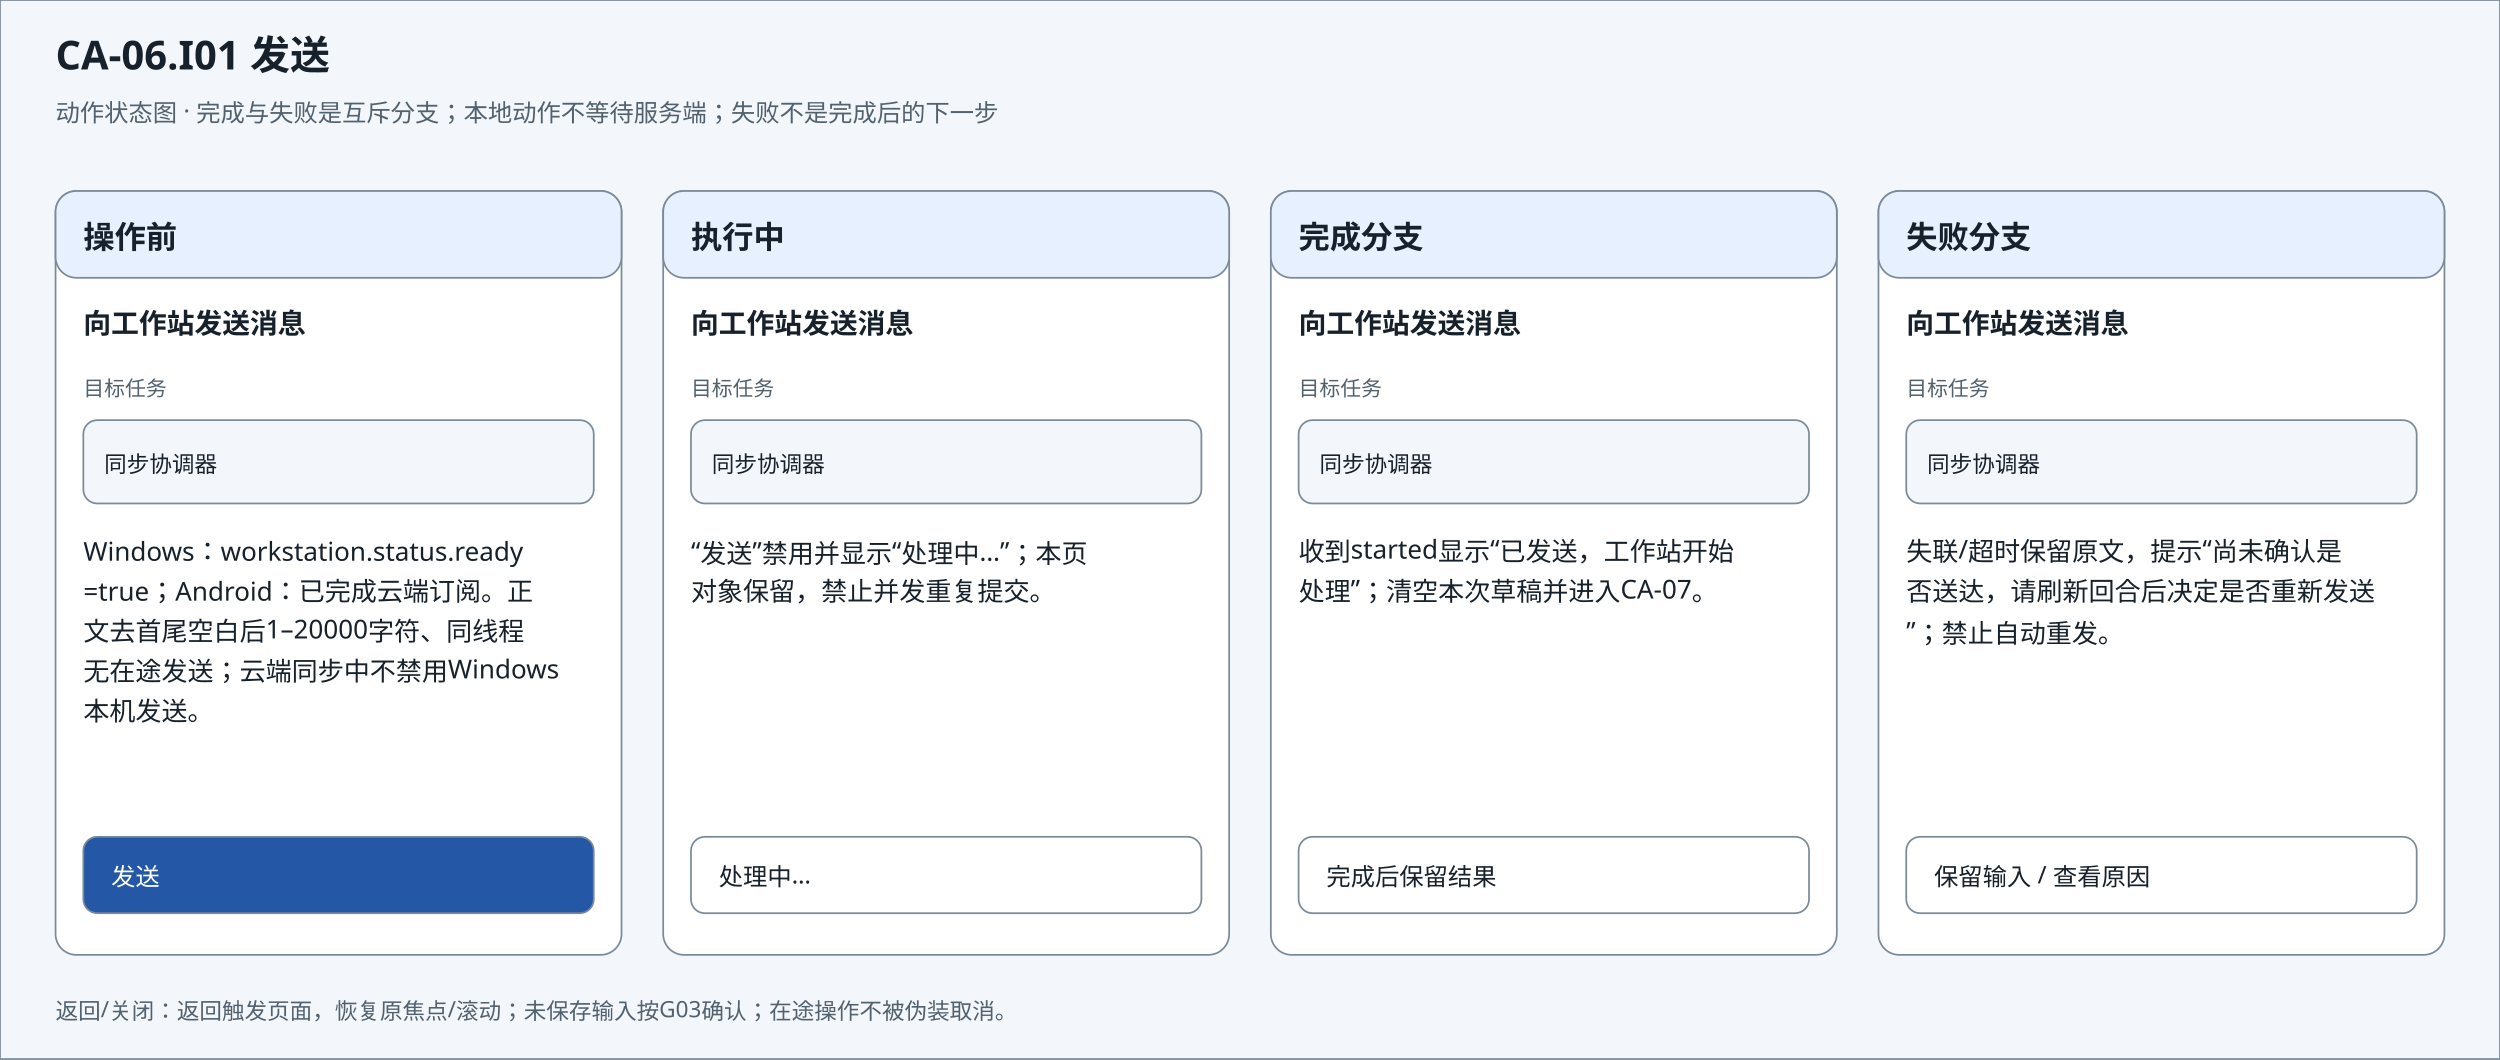
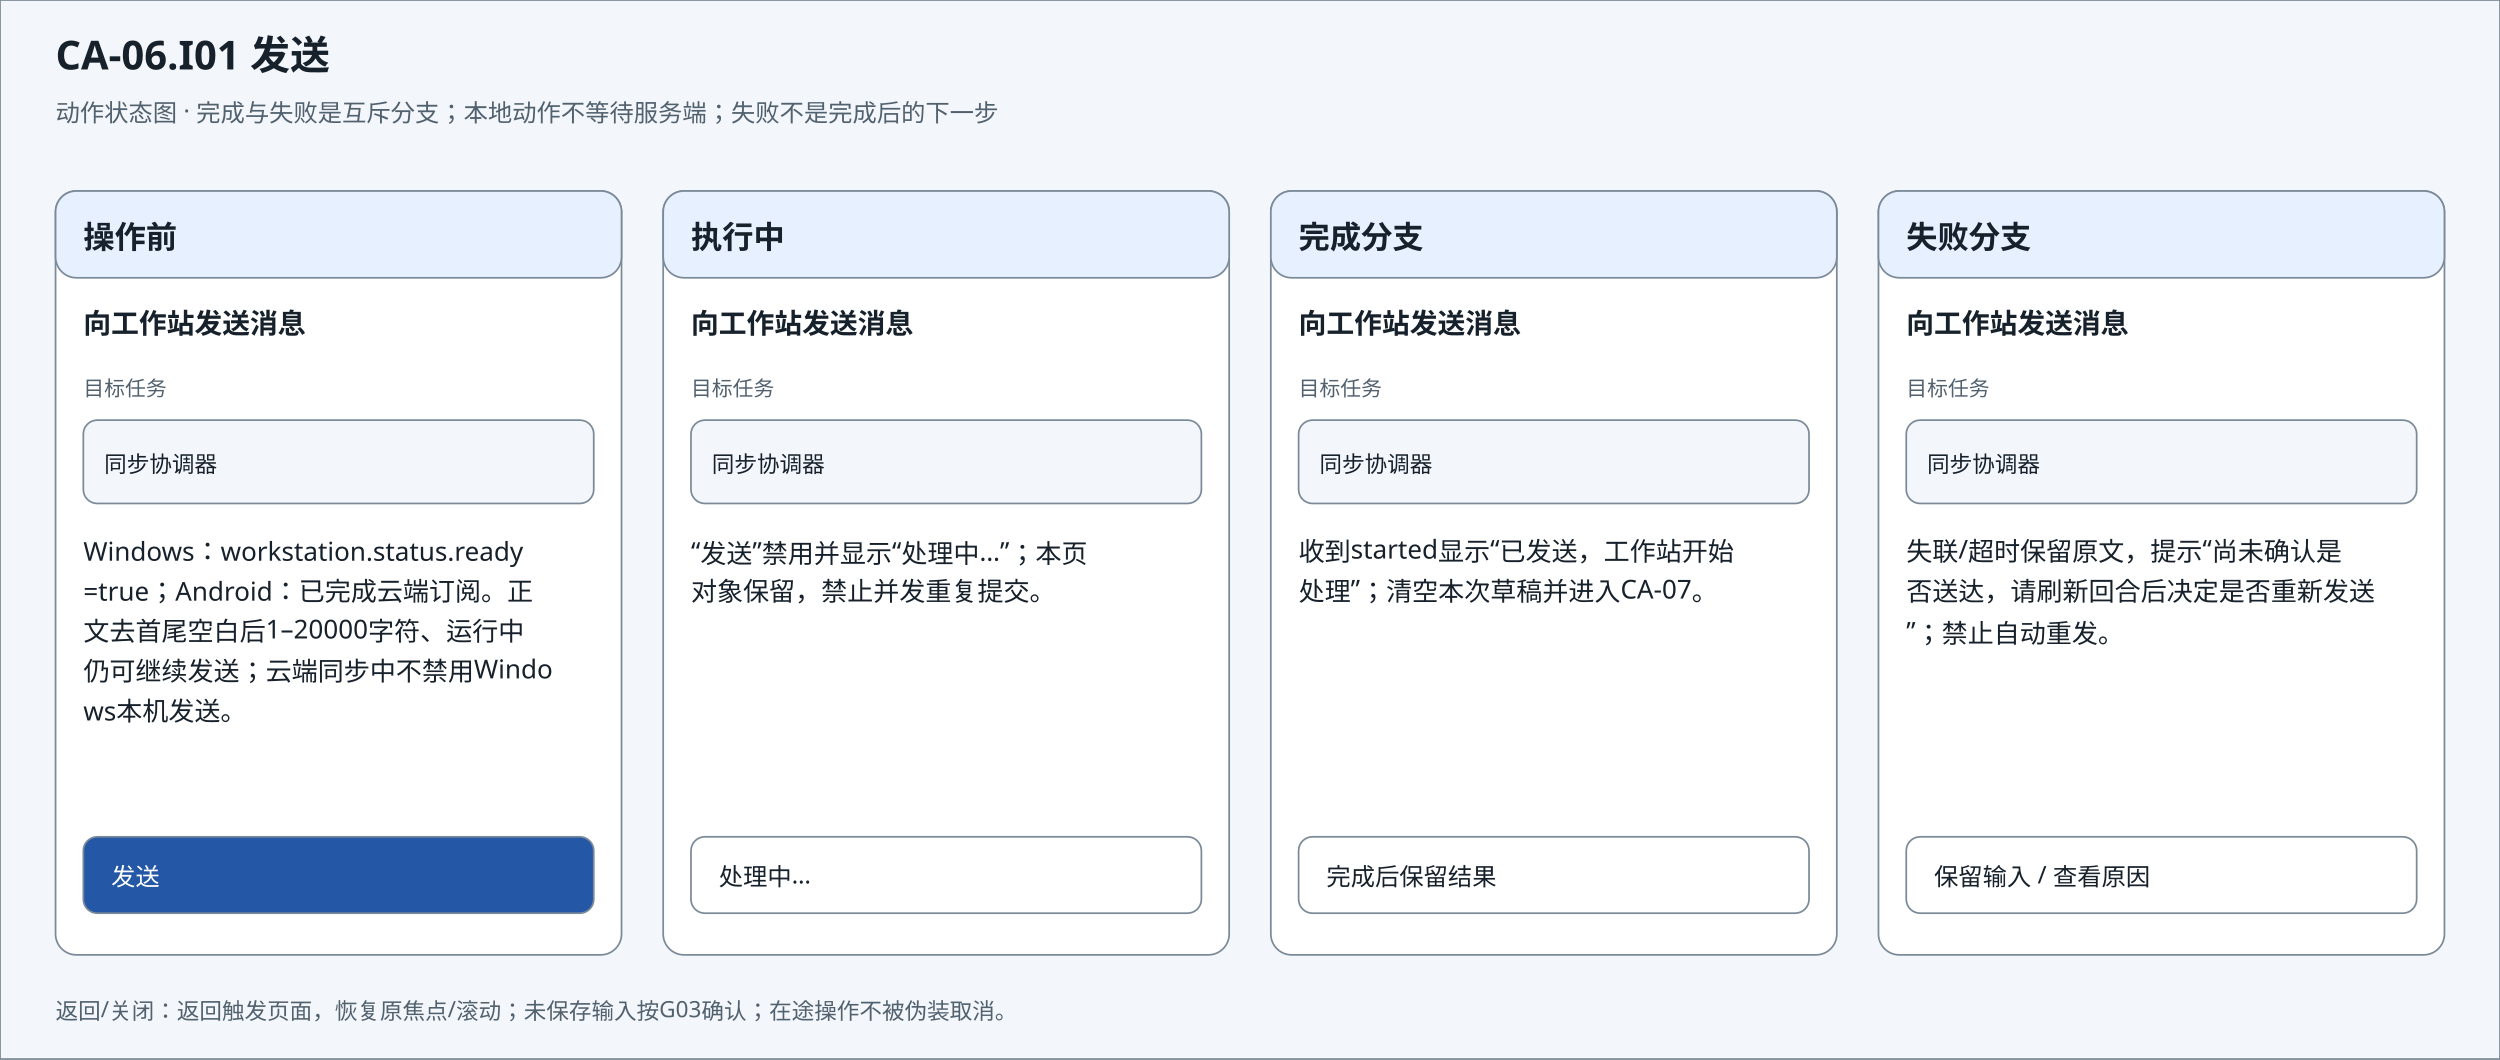
<svg xmlns="http://www.w3.org/2000/svg" width="1440" height="610" viewBox="0 0 1440 610" role="img">
  <style>text{font-family:"Microsoft YaHei","Segoe UI",sans-serif}</style>
  <rect x="0" y="0" width="1440" height="610" rx="0" fill="#F3F6FB" stroke="#7B8A98" />
  <text x="32" y="40" font-size="23" fill="#17212B" font-weight="600">CA-06.I01  发送</text>
  <text x="32" y="70" font-size="14" fill="#52616E" font-weight="400">动作状态图 · 完成与失败是互斥分支；本地动作不等待服务端；失败不是完成后的下一步</text>
  <rect x="32" y="110" width="326" height="440" rx="12" fill="#FFFFFF" stroke="#7B8A98" />
  <rect x="32" y="110" width="326" height="50" rx="12" fill="#E6F0FF" stroke="#7B8A98" />
  <text x="48" y="143" font-size="18" fill="#17212B" font-weight="600">操作前</text>
  <text x="48" y="192" font-size="16" fill="#17212B" font-weight="600">向工作站发送消息</text>
  <text x="48" y="228" font-size="12" fill="#52616E" font-weight="400">目标任务</text>
  <rect x="48" y="242" width="294" height="48" rx="8" fill="#F3F6FB" stroke="#7B8A98" />
  <text x="60" y="272" font-size="13" fill="#17212B" font-weight="400">同步协调器</text>
  <text x="48" y="323" font-size="15" fill="#17212B" font-weight="400">Windows：workstation.status.ready</text>
  <text x="48" y="346" font-size="15" fill="#17212B" font-weight="400">=true；Android：已完成云端订阅。正</text>
-   <text x="48" y="369" font-size="15" fill="#17212B" font-weight="400">文去首尾空白后1–20000字符、同线程</text>
-   <text x="48" y="392" font-size="15" fill="#17212B" font-weight="400">无在途发送；云端同步中不禁用Windows</text>
-   <text x="48" y="415" font-size="15" fill="#17212B" font-weight="400">本机发送。</text>
+   <text x="48" y="369" font-size="15" fill="#17212B" font-weight="400">文去首尾空白后1–20000字符、运行中</text>
+   <text x="48" y="392" font-size="15" fill="#17212B" font-weight="400">仍可继续发送；云端同步中不禁用Windo</text>
+   <text x="48" y="415" font-size="15" fill="#17212B" font-weight="400">ws本机发送。</text>
  <rect x="48" y="482" width="294" height="44" rx="8" fill="#2457A6" stroke="#7B8A98" />
  <text x="64" y="510" font-size="14" fill="#FFFFFF" font-weight="400">发送</text>
  <rect x="382" y="110" width="326" height="440" rx="12" fill="#FFFFFF" stroke="#7B8A98" />
  <rect x="382" y="110" width="326" height="50" rx="12" fill="#E6F0FF" stroke="#7B8A98" />
  <text x="398" y="143" font-size="18" fill="#17212B" font-weight="600">执行中</text>
  <text x="398" y="192" font-size="16" fill="#17212B" font-weight="600">向工作站发送消息</text>
  <text x="398" y="228" font-size="12" fill="#52616E" font-weight="400">目标任务</text>
  <rect x="398" y="242" width="294" height="48" rx="8" fill="#F3F6FB" stroke="#7B8A98" />
  <text x="410" y="272" font-size="13" fill="#17212B" font-weight="400">同步协调器</text>
  <text x="398" y="323" font-size="15" fill="#17212B" font-weight="400">“发送”禁用并显示“处理中…”；本页</text>
  <text x="398" y="346" font-size="15" fill="#17212B" font-weight="400">对象保留，禁止并发重复提交。</text>
  <rect x="398" y="482" width="294" height="44" rx="8" fill="#FFFFFF" stroke="#7B8A98" />
  <text x="414" y="510" font-size="14" fill="#17212B" font-weight="400">处理中…</text>
  <rect x="732" y="110" width="326" height="440" rx="12" fill="#FFFFFF" stroke="#7B8A98" />
  <rect x="732" y="110" width="326" height="50" rx="12" fill="#E6F0FF" stroke="#7B8A98" />
  <text x="748" y="143" font-size="18" fill="#17212B" font-weight="600">完成分支</text>
  <text x="748" y="192" font-size="16" fill="#17212B" font-weight="600">向工作站发送消息</text>
  <text x="748" y="228" font-size="12" fill="#52616E" font-weight="400">目标任务</text>
  <rect x="748" y="242" width="294" height="48" rx="8" fill="#F3F6FB" stroke="#7B8A98" />
  <text x="760" y="272" font-size="13" fill="#17212B" font-weight="400">同步协调器</text>
  <text x="748" y="323" font-size="15" fill="#17212B" font-weight="400">收到started显示“已发送，工作站开始</text>
  <text x="748" y="346" font-size="15" fill="#17212B" font-weight="400">处理”；清空本次草稿并进入CA-07。</text>
  <rect x="748" y="482" width="294" height="44" rx="8" fill="#FFFFFF" stroke="#7B8A98" />
  <text x="764" y="510" font-size="14" fill="#17212B" font-weight="400">完成后保留结果</text>
  <rect x="1082" y="110" width="326" height="440" rx="12" fill="#FFFFFF" stroke="#7B8A98" />
  <rect x="1082" y="110" width="326" height="50" rx="12" fill="#E6F0FF" stroke="#7B8A98" />
  <text x="1098" y="143" font-size="18" fill="#17212B" font-weight="600">失败分支</text>
  <text x="1098" y="192" font-size="16" fill="#17212B" font-weight="600">向工作站发送消息</text>
  <text x="1098" y="228" font-size="12" fill="#52616E" font-weight="400">目标任务</text>
  <rect x="1098" y="242" width="294" height="48" rx="8" fill="#F3F6FB" stroke="#7B8A98" />
  <text x="1110" y="272" font-size="13" fill="#17212B" font-weight="400">同步协调器</text>
  <text x="1098" y="323" font-size="15" fill="#17212B" font-weight="400">失联/超时保留原文，提示“尚未确认是</text>
  <text x="1098" y="346" font-size="15" fill="#17212B" font-weight="400">否送达，请刷新回合后决定是否重新发送</text>
  <text x="1098" y="369" font-size="15" fill="#17212B" font-weight="400">”；禁止自动重发。</text>
  <rect x="1098" y="482" width="294" height="44" rx="8" fill="#FFFFFF" stroke="#7B8A98" />
  <text x="1114" y="510" font-size="14" fill="#17212B" font-weight="400">保留输入 / 查看原因</text>
  <text x="32" y="587" font-size="13" fill="#52616E" font-weight="400">返回/关闭：返回触发页面，恢复原焦点/滚动；未保存输入按G03确认；在途操作不被伪装取消。</text>
</svg>
